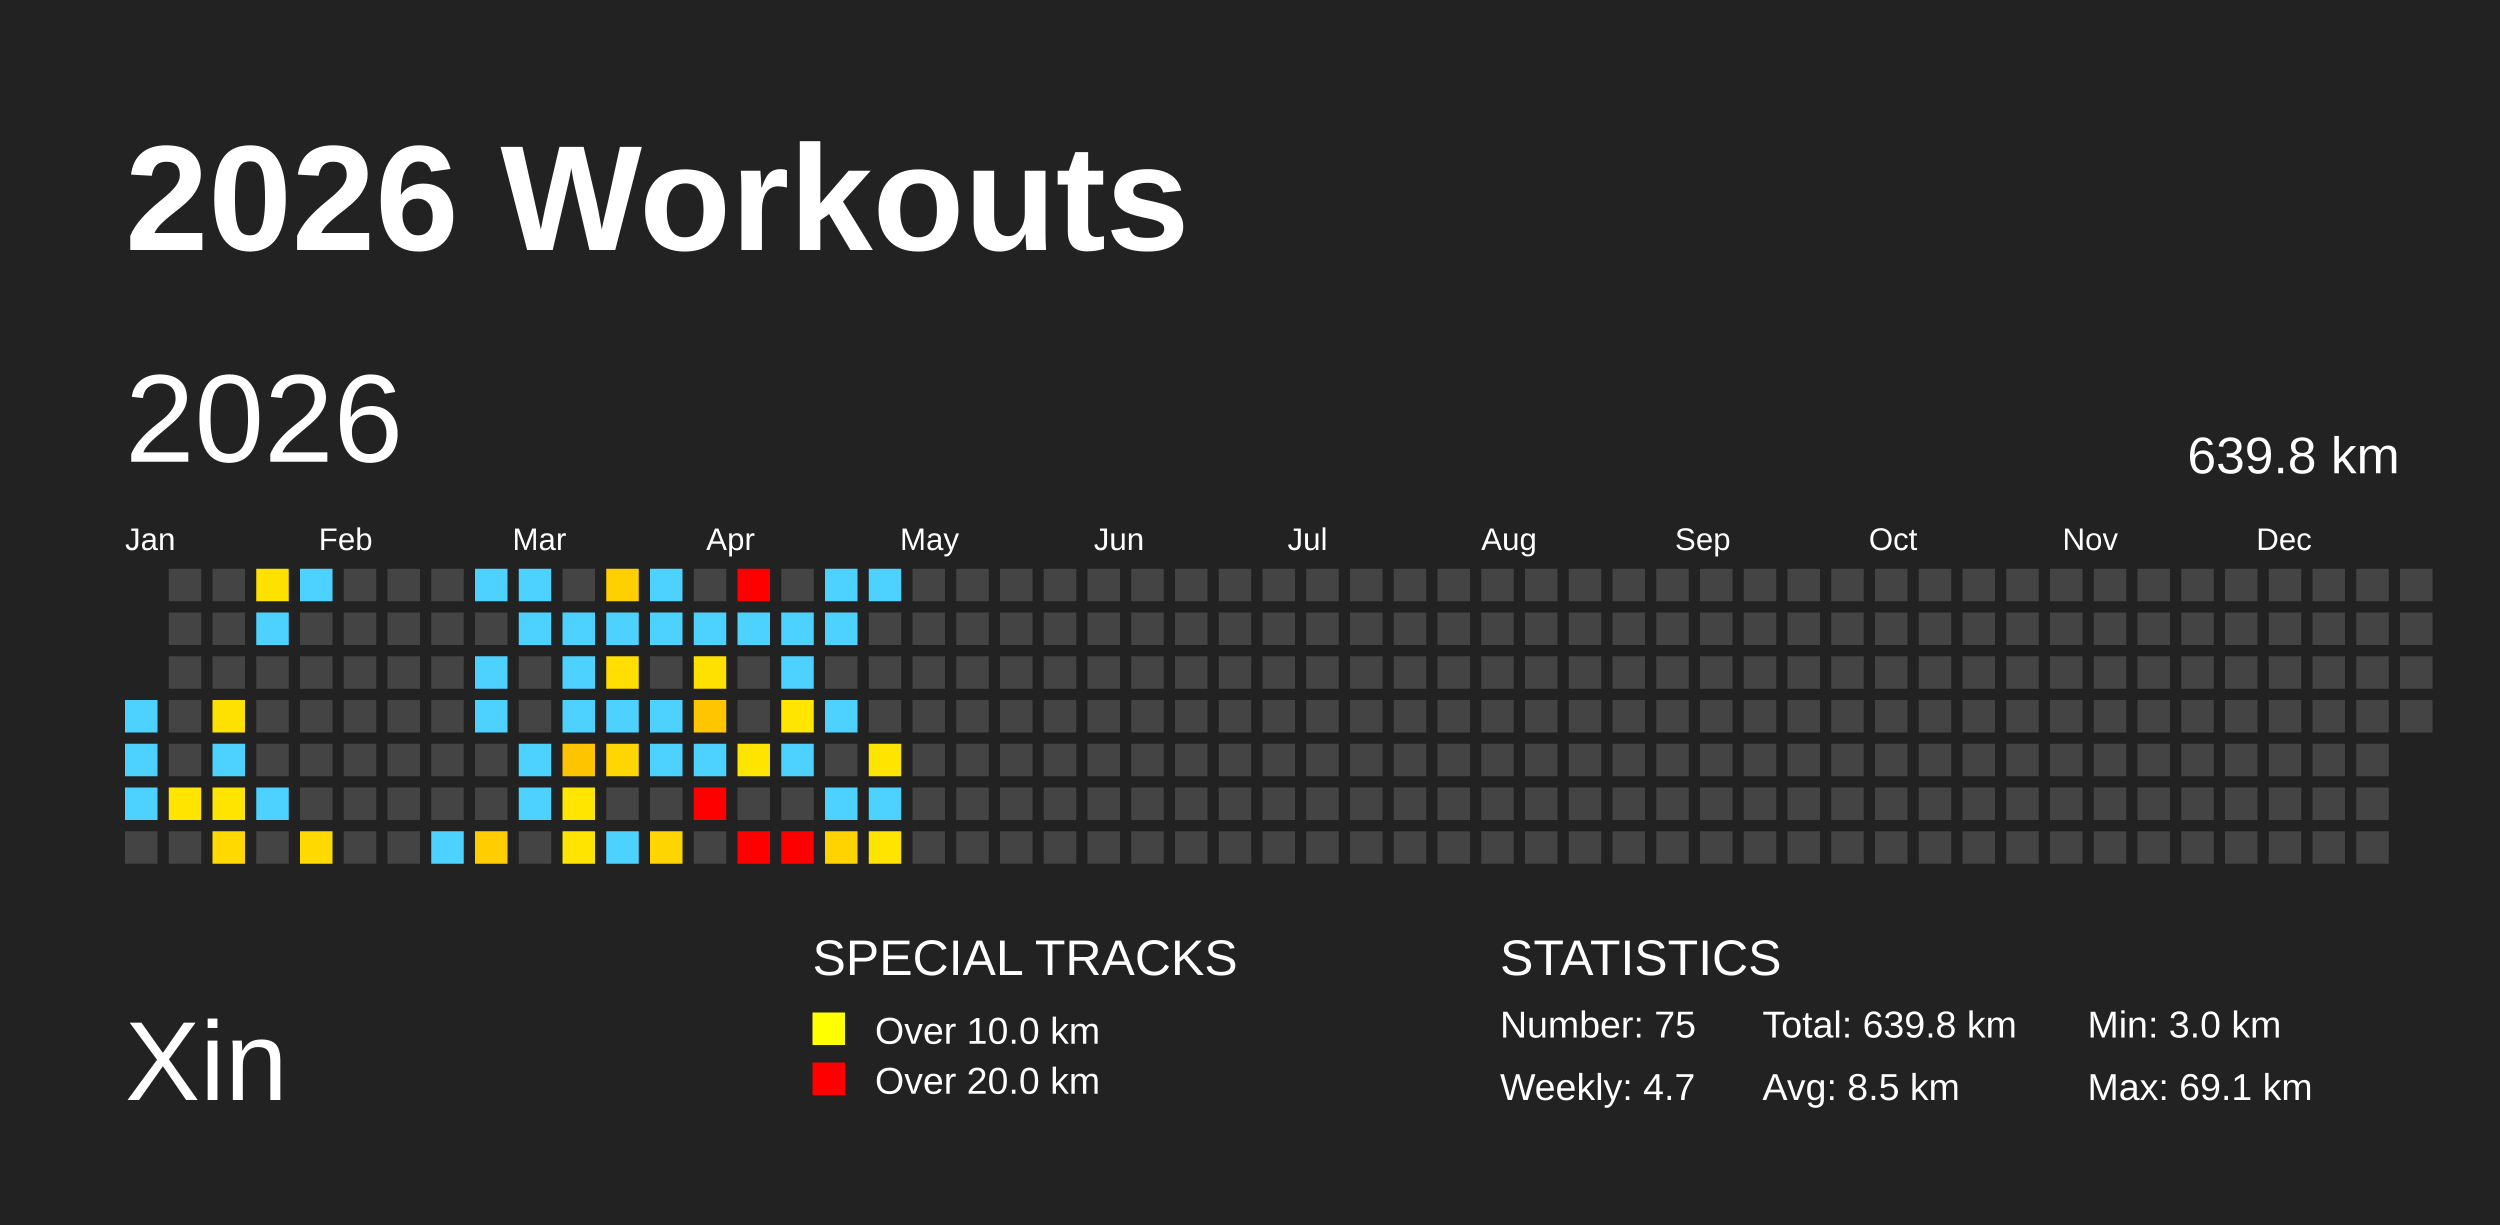
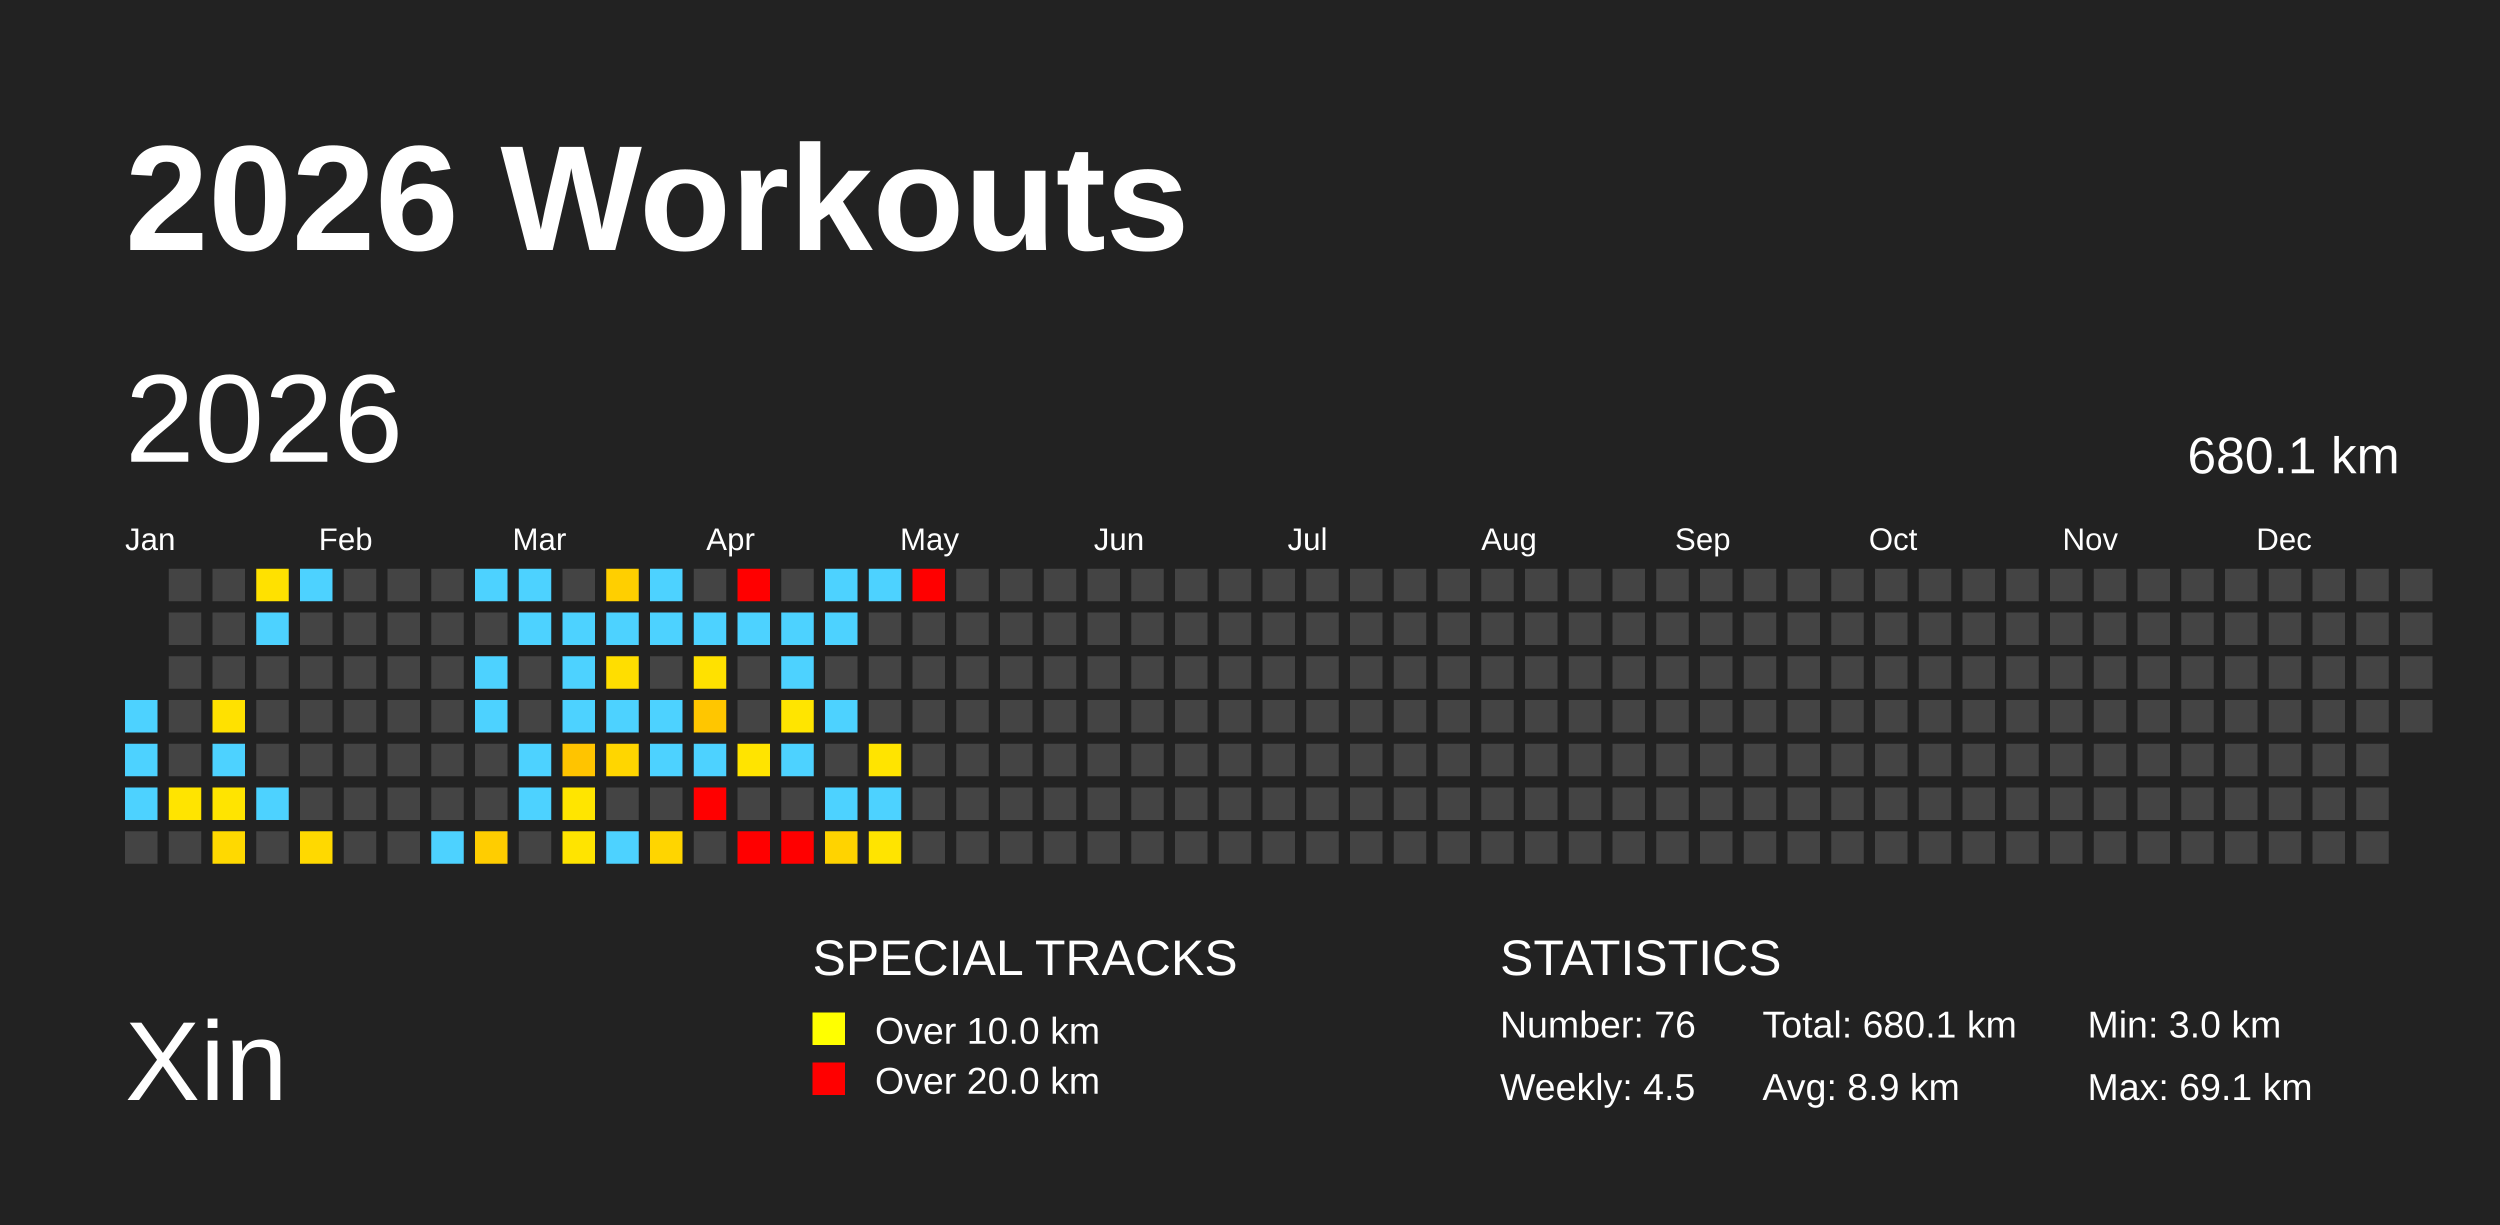
<svg xmlns="http://www.w3.org/2000/svg" baseProfile="full" height="98mm" version="1.1" viewBox="0,0,200,98" width="200mm">
  <defs />
  <rect fill="#222222" height="98" width="200" x="0" y="0" />
  <text fill="#FFFFFF" style="font-size:12px; font-family:Arial; font-weight:bold;" x="10" y="20">2026 Workouts</text>
  <text fill="#FFFFFF" style="font-size:9px; font-family:Arial" x="10" y="88">Xin</text>
  <text fill="#FFFFFF" style="font-size:4px; font-family:Arial" x="65" y="78">SPECIAL TRACKS</text>
  <rect fill="yellow" height="2.6" width="2.6" x="65" y="81" />
  <text fill="#FFFFFF" style="font-size:3px; font-family:Arial" x="70" y="83.5">Over 10.0 km</text>
  <rect fill="red" height="2.6" width="2.6" x="65" y="85" />
  <text fill="#FFFFFF" style="font-size:3px; font-family:Arial" x="70" y="87.5">Over 20.0 km</text>
  <text fill="#FFFFFF" style="font-size:4px; font-family:Arial" x="120" y="78">STATISTICS</text>
-   <text fill="#FFFFFF" style="font-size:3px; font-family:Arial" x="120" y="83">Number: 75</text>
-   <text fill="#FFFFFF" style="font-size:3px; font-family:Arial" x="120" y="88">Weekly: 4.7</text>
-   <text fill="#FFFFFF" style="font-size:3px; font-family:Arial" x="141" y="83">Total: 639.8 km</text>
-   <text fill="#FFFFFF" style="font-size:3px; font-family:Arial" x="141" y="88">Avg: 8.5 km</text>
+   <text fill="#FFFFFF" style="font-size:3px; font-family:Arial" x="120" y="83">Number: 76</text>
+   <text fill="#FFFFFF" style="font-size:3px; font-family:Arial" x="120" y="88">Weekly: 4.5</text>
+   <text fill="#FFFFFF" style="font-size:3px; font-family:Arial" x="141" y="83">Total: 680.1 km</text>
+   <text fill="#FFFFFF" style="font-size:3px; font-family:Arial" x="141" y="88">Avg: 8.9 km</text>
  <text fill="#FFFFFF" style="font-size:3px; font-family:Arial" x="167" y="83">Min: 3.0 km</text>
  <text fill="#FFFFFF" style="font-size:3px; font-family:Arial" x="167" y="88">Max: 69.1 km</text>
  <text dominant-baseline="hanging" fill="#FFFFFF" style="font-size:10.0px; font-family:Arial;" x="10" y="30">2026</text>
-   <text dominant-baseline="hanging" fill="#FFFFFF" style="font-size:4.125px; font-family:Arial;" x="175" y="35">639.8 km</text>
+   <text dominant-baseline="hanging" fill="#FFFFFF" style="font-size:4.125px; font-family:Arial;" x="175" y="35">680.1 km</text>
  <text fill="#FFFFFF" style="font-size:2.5px; font-family:Arial" x="10.0" y="44">Jan</text>
  <text fill="#FFFFFF" style="font-size:2.5px; font-family:Arial" x="25.5" y="44">Feb</text>
  <text fill="#FFFFFF" style="font-size:2.5px; font-family:Arial" x="41.0" y="44">Mar</text>
  <text fill="#FFFFFF" style="font-size:2.5px; font-family:Arial" x="56.5" y="44">Apr</text>
  <text fill="#FFFFFF" style="font-size:2.5px; font-family:Arial" x="72.0" y="44">May</text>
  <text fill="#FFFFFF" style="font-size:2.5px; font-family:Arial" x="87.5" y="44">Jun</text>
  <text fill="#FFFFFF" style="font-size:2.5px; font-family:Arial" x="103.0" y="44">Jul</text>
  <text fill="#FFFFFF" style="font-size:2.5px; font-family:Arial" x="118.5" y="44">Aug</text>
  <text fill="#FFFFFF" style="font-size:2.5px; font-family:Arial" x="134.0" y="44">Sep</text>
  <text fill="#FFFFFF" style="font-size:2.5px; font-family:Arial" x="149.5" y="44">Oct</text>
  <text fill="#FFFFFF" style="font-size:2.5px; font-family:Arial" x="165.0" y="44">Nov</text>
  <text fill="#FFFFFF" style="font-size:2.5px; font-family:Arial" x="180.5" y="44">Dec</text>
  <rect fill="#4dd2ff" height="2.6" width="2.6" x="10.0" y="56.0" />
  <rect fill="#4dd2ff" height="2.6" width="2.6" x="10.0" y="59.5" />
  <rect fill="#4dd2ff" height="2.6" width="2.6" x="10.0" y="63.0" />
  <rect fill="#444444" height="2.6" width="2.6" x="10.0" y="66.5" />
  <rect fill="#444444" height="2.6" width="2.6" x="13.5" y="45.5" />
  <rect fill="#444444" height="2.6" width="2.6" x="13.5" y="49.0" />
  <rect fill="#444444" height="2.6" width="2.6" x="13.5" y="52.5" />
  <rect fill="#444444" height="2.6" width="2.6" x="13.5" y="56.0" />
  <rect fill="#444444" height="2.6" width="2.6" x="13.5" y="59.5" />
  <rect fill="#ffe400" height="2.6" width="2.6" x="13.5" y="63.0" />
  <rect fill="#444444" height="2.6" width="2.6" x="13.5" y="66.5" />
  <rect fill="#444444" height="2.6" width="2.6" x="17.0" y="45.5" />
  <rect fill="#444444" height="2.6" width="2.6" x="17.0" y="49.0" />
  <rect fill="#444444" height="2.6" width="2.6" x="17.0" y="52.5" />
  <rect fill="#ffe100" height="2.6" width="2.6" x="17.0" y="56.0" />
  <rect fill="#4dd2ff" height="2.6" width="2.6" x="17.0" y="59.5" />
  <rect fill="#ffe400" height="2.6" width="2.6" x="17.0" y="63.0" />
  <rect fill="#ffd900" height="2.6" width="2.6" x="17.0" y="66.5" />
  <rect fill="#ffe100" height="2.6" width="2.6" x="20.5" y="45.5" />
  <rect fill="#4dd2ff" height="2.6" width="2.6" x="20.5" y="49.0" />
  <rect fill="#444444" height="2.6" width="2.6" x="20.5" y="52.5" />
  <rect fill="#444444" height="2.6" width="2.6" x="20.5" y="56.0" />
  <rect fill="#444444" height="2.6" width="2.6" x="20.5" y="59.5" />
  <rect fill="#4dd2ff" height="2.6" width="2.6" x="20.5" y="63.0" />
  <rect fill="#444444" height="2.6" width="2.6" x="20.5" y="66.5" />
  <rect fill="#4dd2ff" height="2.6" width="2.6" x="24.0" y="45.5" />
  <rect fill="#444444" height="2.6" width="2.6" x="24.0" y="49.0" />
  <rect fill="#444444" height="2.6" width="2.6" x="24.0" y="52.5" />
  <rect fill="#444444" height="2.6" width="2.6" x="24.0" y="56.0" />
  <rect fill="#444444" height="2.6" width="2.6" x="24.0" y="59.5" />
  <rect fill="#444444" height="2.6" width="2.6" x="24.0" y="63.0" />
  <rect fill="#ffd900" height="2.6" width="2.6" x="24.0" y="66.5" />
  <rect fill="#444444" height="2.6" width="2.6" x="27.5" y="45.5" />
  <rect fill="#444444" height="2.6" width="2.6" x="27.5" y="49.0" />
  <rect fill="#444444" height="2.6" width="2.6" x="27.5" y="52.5" />
  <rect fill="#444444" height="2.6" width="2.6" x="27.5" y="56.0" />
  <rect fill="#444444" height="2.6" width="2.6" x="27.5" y="59.5" />
  <rect fill="#444444" height="2.6" width="2.6" x="27.5" y="63.0" />
  <rect fill="#444444" height="2.6" width="2.6" x="27.5" y="66.5" />
  <rect fill="#444444" height="2.6" width="2.6" x="31.0" y="45.5" />
  <rect fill="#444444" height="2.6" width="2.6" x="31.0" y="49.0" />
  <rect fill="#444444" height="2.6" width="2.6" x="31.0" y="52.5" />
  <rect fill="#444444" height="2.6" width="2.6" x="31.0" y="56.0" />
  <rect fill="#444444" height="2.6" width="2.6" x="31.0" y="59.5" />
  <rect fill="#444444" height="2.6" width="2.6" x="31.0" y="63.0" />
  <rect fill="#444444" height="2.6" width="2.6" x="31.0" y="66.5" />
  <rect fill="#444444" height="2.6" width="2.6" x="34.5" y="45.5" />
  <rect fill="#444444" height="2.6" width="2.6" x="34.5" y="49.0" />
  <rect fill="#444444" height="2.6" width="2.6" x="34.5" y="52.5" />
  <rect fill="#444444" height="2.6" width="2.6" x="34.5" y="56.0" />
  <rect fill="#444444" height="2.6" width="2.6" x="34.5" y="59.5" />
  <rect fill="#444444" height="2.6" width="2.6" x="34.5" y="63.0" />
  <rect fill="#4dd2ff" height="2.6" width="2.6" x="34.5" y="66.5" />
  <rect fill="#4dd2ff" height="2.6" width="2.6" x="38.0" y="45.5" />
  <rect fill="#444444" height="2.6" width="2.6" x="38.0" y="49.0" />
  <rect fill="#4dd2ff" height="2.6" width="2.6" x="38.0" y="52.5" />
  <rect fill="#4dd2ff" height="2.6" width="2.6" x="38.0" y="56.0" />
  <rect fill="#444444" height="2.6" width="2.6" x="38.0" y="59.5" />
  <rect fill="#444444" height="2.6" width="2.6" x="38.0" y="63.0" />
  <rect fill="#ffcd00" height="2.6" width="2.6" x="38.0" y="66.5" />
  <rect fill="#4dd2ff" height="2.6" width="2.6" x="41.5" y="45.5" />
  <rect fill="#4dd2ff" height="2.6" width="2.6" x="41.5" y="49.0" />
  <rect fill="#444444" height="2.6" width="2.6" x="41.5" y="52.5" />
  <rect fill="#444444" height="2.6" width="2.6" x="41.5" y="56.0" />
  <rect fill="#4dd2ff" height="2.6" width="2.6" x="41.5" y="59.5" />
  <rect fill="#4dd2ff" height="2.6" width="2.6" x="41.5" y="63.0" />
  <rect fill="#444444" height="2.6" width="2.6" x="41.5" y="66.5" />
  <rect fill="#444444" height="2.6" width="2.6" x="45.0" y="45.5" />
  <rect fill="#4dd2ff" height="2.6" width="2.6" x="45.0" y="49.0" />
  <rect fill="#4dd2ff" height="2.6" width="2.6" x="45.0" y="52.5" />
  <rect fill="#4dd2ff" height="2.6" width="2.6" x="45.0" y="56.0" />
  <rect fill="#ffc400" height="2.6" width="2.6" x="45.0" y="59.5" />
  <rect fill="#ffe500" height="2.6" width="2.6" x="45.0" y="63.0" />
  <rect fill="#ffe400" height="2.6" width="2.6" x="45.0" y="66.5" />
  <rect fill="#ffcf00" height="2.6" width="2.6" x="48.5" y="45.5" />
  <rect fill="#4dd2ff" height="2.6" width="2.6" x="48.5" y="49.0" />
  <rect fill="#ffde00" height="2.6" width="2.6" x="48.5" y="52.5" />
  <rect fill="#4dd2ff" height="2.6" width="2.6" x="48.5" y="56.0" />
  <rect fill="#ffd600" height="2.6" width="2.6" x="48.5" y="59.5" />
  <rect fill="#444444" height="2.6" width="2.6" x="48.5" y="63.0" />
  <rect fill="#4dd2ff" height="2.6" width="2.6" x="48.5" y="66.5" />
  <rect fill="#4dd2ff" height="2.6" width="2.6" x="52.0" y="45.5" />
  <rect fill="#4dd2ff" height="2.6" width="2.6" x="52.0" y="49.0" />
  <rect fill="#444444" height="2.6" width="2.6" x="52.0" y="52.5" />
  <rect fill="#4dd2ff" height="2.6" width="2.6" x="52.0" y="56.0" />
  <rect fill="#4dd2ff" height="2.6" width="2.6" x="52.0" y="59.5" />
  <rect fill="#444444" height="2.6" width="2.6" x="52.0" y="63.0" />
  <rect fill="#ffd500" height="2.6" width="2.6" x="52.0" y="66.5" />
  <rect fill="#444444" height="2.6" width="2.6" x="55.5" y="45.5" />
  <rect fill="#4dd2ff" height="2.6" width="2.6" x="55.5" y="49.0" />
  <rect fill="#ffe100" height="2.6" width="2.6" x="55.5" y="52.5" />
  <rect fill="#ffc600" height="2.6" width="2.6" x="55.5" y="56.0" />
  <rect fill="#4dd2ff" height="2.6" width="2.6" x="55.5" y="59.5" />
  <rect fill="red" height="2.6" width="2.6" x="55.5" y="63.0" />
  <rect fill="#444444" height="2.6" width="2.6" x="55.5" y="66.5" />
  <rect fill="red" height="2.6" width="2.6" x="59.0" y="45.5" />
  <rect fill="#4dd2ff" height="2.6" width="2.6" x="59.0" y="49.0" />
  <rect fill="#444444" height="2.6" width="2.6" x="59.0" y="52.5" />
  <rect fill="#444444" height="2.6" width="2.6" x="59.0" y="56.0" />
  <rect fill="#ffe400" height="2.6" width="2.6" x="59.0" y="59.5" />
  <rect fill="#444444" height="2.6" width="2.6" x="59.0" y="63.0" />
  <rect fill="red" height="2.6" width="2.6" x="59.0" y="66.5" />
  <rect fill="#444444" height="2.6" width="2.6" x="62.5" y="45.5" />
  <rect fill="#4dd2ff" height="2.6" width="2.6" x="62.5" y="49.0" />
  <rect fill="#4dd2ff" height="2.6" width="2.6" x="62.5" y="52.5" />
  <rect fill="#ffe500" height="2.6" width="2.6" x="62.5" y="56.0" />
  <rect fill="#4dd2ff" height="2.6" width="2.6" x="62.5" y="59.5" />
  <rect fill="#444444" height="2.6" width="2.6" x="62.5" y="63.0" />
  <rect fill="red" height="2.6" width="2.6" x="62.5" y="66.5" />
  <rect fill="#4dd2ff" height="2.6" width="2.6" x="66.0" y="45.5" />
  <rect fill="#4dd2ff" height="2.6" width="2.6" x="66.0" y="49.0" />
  <rect fill="#444444" height="2.6" width="2.6" x="66.0" y="52.5" />
  <rect fill="#4dd2ff" height="2.6" width="2.6" x="66.0" y="56.0" />
  <rect fill="#444444" height="2.6" width="2.6" x="66.0" y="59.5" />
  <rect fill="#4dd2ff" height="2.6" width="2.6" x="66.0" y="63.0" />
  <rect fill="#ffd300" height="2.6" width="2.6" x="66.0" y="66.5" />
  <rect fill="#4dd2ff" height="2.6" width="2.6" x="69.5" y="45.5" />
  <rect fill="#444444" height="2.6" width="2.6" x="69.5" y="49.0" />
  <rect fill="#444444" height="2.6" width="2.6" x="69.5" y="52.5" />
  <rect fill="#444444" height="2.6" width="2.6" x="69.5" y="56.0" />
  <rect fill="#ffe400" height="2.6" width="2.6" x="69.5" y="59.5" />
  <rect fill="#4dd2ff" height="2.6" width="2.6" x="69.5" y="63.0" />
  <rect fill="#ffe400" height="2.6" width="2.6" x="69.5" y="66.5" />
-   <rect fill="#444444" height="2.6" width="2.6" x="73.0" y="45.5" />
+   <rect fill="red" height="2.6" width="2.6" x="73.0" y="45.5" />
  <rect fill="#444444" height="2.6" width="2.6" x="73.0" y="49.0" />
  <rect fill="#444444" height="2.6" width="2.6" x="73.0" y="52.5" />
  <rect fill="#444444" height="2.6" width="2.6" x="73.0" y="56.0" />
  <rect fill="#444444" height="2.6" width="2.6" x="73.0" y="59.5" />
  <rect fill="#444444" height="2.6" width="2.6" x="73.0" y="63.0" />
  <rect fill="#444444" height="2.6" width="2.6" x="73.0" y="66.5" />
  <rect fill="#444444" height="2.6" width="2.6" x="76.5" y="45.5" />
  <rect fill="#444444" height="2.6" width="2.6" x="76.5" y="49.0" />
  <rect fill="#444444" height="2.6" width="2.6" x="76.5" y="52.5" />
  <rect fill="#444444" height="2.6" width="2.6" x="76.5" y="56.0" />
  <rect fill="#444444" height="2.6" width="2.6" x="76.5" y="59.5" />
  <rect fill="#444444" height="2.6" width="2.6" x="76.5" y="63.0" />
  <rect fill="#444444" height="2.6" width="2.6" x="76.5" y="66.5" />
  <rect fill="#444444" height="2.6" width="2.6" x="80.0" y="45.5" />
  <rect fill="#444444" height="2.6" width="2.6" x="80.0" y="49.0" />
  <rect fill="#444444" height="2.6" width="2.6" x="80.0" y="52.5" />
  <rect fill="#444444" height="2.6" width="2.6" x="80.0" y="56.0" />
  <rect fill="#444444" height="2.6" width="2.6" x="80.0" y="59.5" />
  <rect fill="#444444" height="2.6" width="2.6" x="80.0" y="63.0" />
  <rect fill="#444444" height="2.6" width="2.6" x="80.0" y="66.5" />
  <rect fill="#444444" height="2.6" width="2.6" x="83.5" y="45.5" />
  <rect fill="#444444" height="2.6" width="2.6" x="83.5" y="49.0" />
  <rect fill="#444444" height="2.6" width="2.6" x="83.5" y="52.5" />
  <rect fill="#444444" height="2.6" width="2.6" x="83.5" y="56.0" />
  <rect fill="#444444" height="2.6" width="2.6" x="83.5" y="59.5" />
  <rect fill="#444444" height="2.6" width="2.6" x="83.5" y="63.0" />
  <rect fill="#444444" height="2.6" width="2.6" x="83.5" y="66.5" />
  <rect fill="#444444" height="2.6" width="2.6" x="87.0" y="45.5" />
  <rect fill="#444444" height="2.6" width="2.6" x="87.0" y="49.0" />
  <rect fill="#444444" height="2.6" width="2.6" x="87.0" y="52.5" />
  <rect fill="#444444" height="2.6" width="2.6" x="87.0" y="56.0" />
  <rect fill="#444444" height="2.6" width="2.6" x="87.0" y="59.5" />
  <rect fill="#444444" height="2.6" width="2.6" x="87.0" y="63.0" />
  <rect fill="#444444" height="2.6" width="2.6" x="87.0" y="66.5" />
  <rect fill="#444444" height="2.6" width="2.6" x="90.5" y="45.5" />
  <rect fill="#444444" height="2.6" width="2.6" x="90.5" y="49.0" />
  <rect fill="#444444" height="2.6" width="2.6" x="90.5" y="52.5" />
  <rect fill="#444444" height="2.6" width="2.6" x="90.5" y="56.0" />
  <rect fill="#444444" height="2.6" width="2.6" x="90.5" y="59.5" />
  <rect fill="#444444" height="2.6" width="2.6" x="90.5" y="63.0" />
  <rect fill="#444444" height="2.6" width="2.6" x="90.5" y="66.5" />
  <rect fill="#444444" height="2.6" width="2.6" x="94.0" y="45.5" />
  <rect fill="#444444" height="2.6" width="2.6" x="94.0" y="49.0" />
  <rect fill="#444444" height="2.6" width="2.6" x="94.0" y="52.5" />
  <rect fill="#444444" height="2.6" width="2.6" x="94.0" y="56.0" />
  <rect fill="#444444" height="2.6" width="2.6" x="94.0" y="59.5" />
  <rect fill="#444444" height="2.6" width="2.6" x="94.0" y="63.0" />
  <rect fill="#444444" height="2.6" width="2.6" x="94.0" y="66.5" />
  <rect fill="#444444" height="2.6" width="2.6" x="97.5" y="45.5" />
  <rect fill="#444444" height="2.6" width="2.6" x="97.5" y="49.0" />
  <rect fill="#444444" height="2.6" width="2.6" x="97.5" y="52.5" />
  <rect fill="#444444" height="2.6" width="2.6" x="97.5" y="56.0" />
  <rect fill="#444444" height="2.6" width="2.6" x="97.5" y="59.5" />
  <rect fill="#444444" height="2.6" width="2.6" x="97.5" y="63.0" />
  <rect fill="#444444" height="2.6" width="2.6" x="97.5" y="66.5" />
  <rect fill="#444444" height="2.6" width="2.6" x="101.0" y="45.5" />
  <rect fill="#444444" height="2.6" width="2.6" x="101.0" y="49.0" />
  <rect fill="#444444" height="2.6" width="2.6" x="101.0" y="52.5" />
  <rect fill="#444444" height="2.6" width="2.6" x="101.0" y="56.0" />
  <rect fill="#444444" height="2.6" width="2.6" x="101.0" y="59.5" />
  <rect fill="#444444" height="2.6" width="2.6" x="101.0" y="63.0" />
  <rect fill="#444444" height="2.6" width="2.6" x="101.0" y="66.5" />
  <rect fill="#444444" height="2.6" width="2.6" x="104.5" y="45.5" />
  <rect fill="#444444" height="2.6" width="2.6" x="104.5" y="49.0" />
  <rect fill="#444444" height="2.6" width="2.6" x="104.5" y="52.5" />
  <rect fill="#444444" height="2.6" width="2.6" x="104.5" y="56.0" />
  <rect fill="#444444" height="2.6" width="2.6" x="104.5" y="59.5" />
  <rect fill="#444444" height="2.6" width="2.6" x="104.5" y="63.0" />
  <rect fill="#444444" height="2.6" width="2.6" x="104.5" y="66.5" />
  <rect fill="#444444" height="2.6" width="2.6" x="108.0" y="45.5" />
  <rect fill="#444444" height="2.6" width="2.6" x="108.0" y="49.0" />
  <rect fill="#444444" height="2.6" width="2.6" x="108.0" y="52.5" />
  <rect fill="#444444" height="2.6" width="2.6" x="108.0" y="56.0" />
  <rect fill="#444444" height="2.6" width="2.6" x="108.0" y="59.5" />
  <rect fill="#444444" height="2.6" width="2.6" x="108.0" y="63.0" />
  <rect fill="#444444" height="2.6" width="2.6" x="108.0" y="66.5" />
  <rect fill="#444444" height="2.6" width="2.6" x="111.5" y="45.5" />
  <rect fill="#444444" height="2.6" width="2.6" x="111.5" y="49.0" />
  <rect fill="#444444" height="2.6" width="2.6" x="111.5" y="52.5" />
  <rect fill="#444444" height="2.6" width="2.6" x="111.5" y="56.0" />
  <rect fill="#444444" height="2.6" width="2.6" x="111.5" y="59.5" />
  <rect fill="#444444" height="2.6" width="2.6" x="111.5" y="63.0" />
  <rect fill="#444444" height="2.6" width="2.6" x="111.5" y="66.5" />
  <rect fill="#444444" height="2.6" width="2.6" x="115.0" y="45.5" />
  <rect fill="#444444" height="2.6" width="2.6" x="115.0" y="49.0" />
  <rect fill="#444444" height="2.6" width="2.6" x="115.0" y="52.5" />
  <rect fill="#444444" height="2.6" width="2.6" x="115.0" y="56.0" />
  <rect fill="#444444" height="2.6" width="2.6" x="115.0" y="59.5" />
  <rect fill="#444444" height="2.6" width="2.6" x="115.0" y="63.0" />
  <rect fill="#444444" height="2.6" width="2.6" x="115.0" y="66.5" />
  <rect fill="#444444" height="2.6" width="2.6" x="118.5" y="45.5" />
  <rect fill="#444444" height="2.6" width="2.6" x="118.5" y="49.0" />
  <rect fill="#444444" height="2.6" width="2.6" x="118.5" y="52.5" />
  <rect fill="#444444" height="2.6" width="2.6" x="118.5" y="56.0" />
  <rect fill="#444444" height="2.6" width="2.6" x="118.5" y="59.5" />
  <rect fill="#444444" height="2.6" width="2.6" x="118.5" y="63.0" />
  <rect fill="#444444" height="2.6" width="2.6" x="118.5" y="66.5" />
  <rect fill="#444444" height="2.6" width="2.6" x="122.0" y="45.5" />
  <rect fill="#444444" height="2.6" width="2.6" x="122.0" y="49.0" />
  <rect fill="#444444" height="2.6" width="2.6" x="122.0" y="52.5" />
  <rect fill="#444444" height="2.6" width="2.6" x="122.0" y="56.0" />
  <rect fill="#444444" height="2.6" width="2.6" x="122.0" y="59.5" />
  <rect fill="#444444" height="2.6" width="2.6" x="122.0" y="63.0" />
  <rect fill="#444444" height="2.6" width="2.6" x="122.0" y="66.5" />
  <rect fill="#444444" height="2.6" width="2.6" x="125.5" y="45.5" />
  <rect fill="#444444" height="2.6" width="2.6" x="125.5" y="49.0" />
  <rect fill="#444444" height="2.6" width="2.6" x="125.5" y="52.5" />
  <rect fill="#444444" height="2.6" width="2.6" x="125.5" y="56.0" />
  <rect fill="#444444" height="2.6" width="2.6" x="125.5" y="59.5" />
  <rect fill="#444444" height="2.6" width="2.6" x="125.5" y="63.0" />
  <rect fill="#444444" height="2.6" width="2.6" x="125.5" y="66.5" />
  <rect fill="#444444" height="2.6" width="2.6" x="129.0" y="45.5" />
  <rect fill="#444444" height="2.6" width="2.6" x="129.0" y="49.0" />
  <rect fill="#444444" height="2.6" width="2.6" x="129.0" y="52.5" />
  <rect fill="#444444" height="2.6" width="2.6" x="129.0" y="56.0" />
  <rect fill="#444444" height="2.6" width="2.6" x="129.0" y="59.5" />
  <rect fill="#444444" height="2.6" width="2.6" x="129.0" y="63.0" />
  <rect fill="#444444" height="2.6" width="2.6" x="129.0" y="66.5" />
  <rect fill="#444444" height="2.6" width="2.6" x="132.5" y="45.5" />
  <rect fill="#444444" height="2.6" width="2.6" x="132.5" y="49.0" />
  <rect fill="#444444" height="2.6" width="2.6" x="132.5" y="52.5" />
  <rect fill="#444444" height="2.6" width="2.6" x="132.5" y="56.0" />
  <rect fill="#444444" height="2.6" width="2.6" x="132.5" y="59.5" />
  <rect fill="#444444" height="2.6" width="2.6" x="132.5" y="63.0" />
  <rect fill="#444444" height="2.6" width="2.6" x="132.5" y="66.5" />
  <rect fill="#444444" height="2.6" width="2.6" x="136.0" y="45.5" />
  <rect fill="#444444" height="2.6" width="2.6" x="136.0" y="49.0" />
  <rect fill="#444444" height="2.6" width="2.6" x="136.0" y="52.5" />
  <rect fill="#444444" height="2.6" width="2.6" x="136.0" y="56.0" />
  <rect fill="#444444" height="2.6" width="2.6" x="136.0" y="59.5" />
  <rect fill="#444444" height="2.6" width="2.6" x="136.0" y="63.0" />
  <rect fill="#444444" height="2.6" width="2.6" x="136.0" y="66.5" />
  <rect fill="#444444" height="2.6" width="2.6" x="139.5" y="45.5" />
  <rect fill="#444444" height="2.6" width="2.6" x="139.5" y="49.0" />
  <rect fill="#444444" height="2.6" width="2.6" x="139.5" y="52.5" />
  <rect fill="#444444" height="2.6" width="2.6" x="139.5" y="56.0" />
  <rect fill="#444444" height="2.6" width="2.6" x="139.5" y="59.5" />
  <rect fill="#444444" height="2.6" width="2.6" x="139.5" y="63.0" />
  <rect fill="#444444" height="2.6" width="2.6" x="139.5" y="66.5" />
  <rect fill="#444444" height="2.6" width="2.6" x="143.0" y="45.5" />
  <rect fill="#444444" height="2.6" width="2.6" x="143.0" y="49.0" />
  <rect fill="#444444" height="2.6" width="2.6" x="143.0" y="52.5" />
  <rect fill="#444444" height="2.6" width="2.6" x="143.0" y="56.0" />
  <rect fill="#444444" height="2.6" width="2.6" x="143.0" y="59.5" />
  <rect fill="#444444" height="2.6" width="2.6" x="143.0" y="63.0" />
  <rect fill="#444444" height="2.6" width="2.6" x="143.0" y="66.5" />
  <rect fill="#444444" height="2.6" width="2.6" x="146.5" y="45.5" />
  <rect fill="#444444" height="2.6" width="2.6" x="146.5" y="49.0" />
  <rect fill="#444444" height="2.6" width="2.6" x="146.5" y="52.5" />
  <rect fill="#444444" height="2.6" width="2.6" x="146.5" y="56.0" />
  <rect fill="#444444" height="2.6" width="2.6" x="146.5" y="59.5" />
  <rect fill="#444444" height="2.6" width="2.6" x="146.5" y="63.0" />
  <rect fill="#444444" height="2.6" width="2.6" x="146.5" y="66.5" />
  <rect fill="#444444" height="2.6" width="2.6" x="150.0" y="45.5" />
  <rect fill="#444444" height="2.6" width="2.6" x="150.0" y="49.0" />
  <rect fill="#444444" height="2.6" width="2.6" x="150.0" y="52.5" />
  <rect fill="#444444" height="2.6" width="2.6" x="150.0" y="56.0" />
  <rect fill="#444444" height="2.6" width="2.6" x="150.0" y="59.5" />
  <rect fill="#444444" height="2.6" width="2.6" x="150.0" y="63.0" />
  <rect fill="#444444" height="2.6" width="2.6" x="150.0" y="66.5" />
  <rect fill="#444444" height="2.6" width="2.6" x="153.5" y="45.5" />
  <rect fill="#444444" height="2.6" width="2.6" x="153.5" y="49.0" />
  <rect fill="#444444" height="2.6" width="2.6" x="153.5" y="52.5" />
  <rect fill="#444444" height="2.6" width="2.6" x="153.5" y="56.0" />
  <rect fill="#444444" height="2.6" width="2.6" x="153.5" y="59.5" />
  <rect fill="#444444" height="2.6" width="2.6" x="153.5" y="63.0" />
  <rect fill="#444444" height="2.6" width="2.6" x="153.5" y="66.5" />
  <rect fill="#444444" height="2.6" width="2.6" x="157.0" y="45.5" />
  <rect fill="#444444" height="2.6" width="2.6" x="157.0" y="49.0" />
  <rect fill="#444444" height="2.6" width="2.6" x="157.0" y="52.5" />
  <rect fill="#444444" height="2.6" width="2.6" x="157.0" y="56.0" />
  <rect fill="#444444" height="2.6" width="2.6" x="157.0" y="59.5" />
  <rect fill="#444444" height="2.6" width="2.6" x="157.0" y="63.0" />
  <rect fill="#444444" height="2.6" width="2.6" x="157.0" y="66.5" />
  <rect fill="#444444" height="2.6" width="2.6" x="160.5" y="45.5" />
  <rect fill="#444444" height="2.6" width="2.6" x="160.5" y="49.0" />
  <rect fill="#444444" height="2.6" width="2.6" x="160.5" y="52.5" />
  <rect fill="#444444" height="2.6" width="2.6" x="160.5" y="56.0" />
  <rect fill="#444444" height="2.6" width="2.6" x="160.5" y="59.5" />
  <rect fill="#444444" height="2.6" width="2.6" x="160.5" y="63.0" />
  <rect fill="#444444" height="2.6" width="2.6" x="160.5" y="66.5" />
  <rect fill="#444444" height="2.6" width="2.6" x="164.0" y="45.5" />
  <rect fill="#444444" height="2.6" width="2.6" x="164.0" y="49.0" />
  <rect fill="#444444" height="2.6" width="2.6" x="164.0" y="52.5" />
  <rect fill="#444444" height="2.6" width="2.6" x="164.0" y="56.0" />
  <rect fill="#444444" height="2.6" width="2.6" x="164.0" y="59.5" />
  <rect fill="#444444" height="2.6" width="2.6" x="164.0" y="63.0" />
  <rect fill="#444444" height="2.6" width="2.6" x="164.0" y="66.5" />
  <rect fill="#444444" height="2.6" width="2.6" x="167.5" y="45.5" />
  <rect fill="#444444" height="2.6" width="2.6" x="167.5" y="49.0" />
  <rect fill="#444444" height="2.6" width="2.6" x="167.5" y="52.5" />
  <rect fill="#444444" height="2.6" width="2.6" x="167.5" y="56.0" />
  <rect fill="#444444" height="2.6" width="2.6" x="167.5" y="59.5" />
  <rect fill="#444444" height="2.6" width="2.6" x="167.5" y="63.0" />
  <rect fill="#444444" height="2.6" width="2.6" x="167.5" y="66.5" />
  <rect fill="#444444" height="2.6" width="2.6" x="171.0" y="45.5" />
  <rect fill="#444444" height="2.6" width="2.6" x="171.0" y="49.0" />
  <rect fill="#444444" height="2.6" width="2.6" x="171.0" y="52.5" />
  <rect fill="#444444" height="2.6" width="2.6" x="171.0" y="56.0" />
  <rect fill="#444444" height="2.6" width="2.6" x="171.0" y="59.5" />
  <rect fill="#444444" height="2.6" width="2.6" x="171.0" y="63.0" />
  <rect fill="#444444" height="2.6" width="2.6" x="171.0" y="66.5" />
  <rect fill="#444444" height="2.6" width="2.6" x="174.5" y="45.5" />
  <rect fill="#444444" height="2.6" width="2.6" x="174.5" y="49.0" />
  <rect fill="#444444" height="2.6" width="2.6" x="174.5" y="52.5" />
  <rect fill="#444444" height="2.6" width="2.6" x="174.5" y="56.0" />
  <rect fill="#444444" height="2.6" width="2.6" x="174.5" y="59.5" />
  <rect fill="#444444" height="2.6" width="2.6" x="174.5" y="63.0" />
  <rect fill="#444444" height="2.6" width="2.6" x="174.5" y="66.5" />
  <rect fill="#444444" height="2.6" width="2.6" x="178.0" y="45.5" />
  <rect fill="#444444" height="2.6" width="2.6" x="178.0" y="49.0" />
  <rect fill="#444444" height="2.6" width="2.6" x="178.0" y="52.5" />
  <rect fill="#444444" height="2.6" width="2.6" x="178.0" y="56.0" />
  <rect fill="#444444" height="2.6" width="2.6" x="178.0" y="59.5" />
  <rect fill="#444444" height="2.6" width="2.6" x="178.0" y="63.0" />
  <rect fill="#444444" height="2.6" width="2.6" x="178.0" y="66.5" />
  <rect fill="#444444" height="2.6" width="2.6" x="181.5" y="45.5" />
  <rect fill="#444444" height="2.6" width="2.6" x="181.5" y="49.0" />
  <rect fill="#444444" height="2.6" width="2.6" x="181.5" y="52.5" />
  <rect fill="#444444" height="2.6" width="2.6" x="181.5" y="56.0" />
  <rect fill="#444444" height="2.6" width="2.6" x="181.5" y="59.5" />
  <rect fill="#444444" height="2.6" width="2.6" x="181.5" y="63.0" />
  <rect fill="#444444" height="2.6" width="2.6" x="181.5" y="66.5" />
  <rect fill="#444444" height="2.6" width="2.6" x="185.0" y="45.5" />
  <rect fill="#444444" height="2.6" width="2.6" x="185.0" y="49.0" />
  <rect fill="#444444" height="2.6" width="2.6" x="185.0" y="52.5" />
  <rect fill="#444444" height="2.6" width="2.6" x="185.0" y="56.0" />
  <rect fill="#444444" height="2.6" width="2.6" x="185.0" y="59.5" />
  <rect fill="#444444" height="2.6" width="2.6" x="185.0" y="63.0" />
  <rect fill="#444444" height="2.6" width="2.6" x="185.0" y="66.5" />
  <rect fill="#444444" height="2.6" width="2.6" x="188.5" y="45.5" />
  <rect fill="#444444" height="2.6" width="2.6" x="188.5" y="49.0" />
  <rect fill="#444444" height="2.6" width="2.6" x="188.5" y="52.5" />
  <rect fill="#444444" height="2.6" width="2.6" x="188.5" y="56.0" />
  <rect fill="#444444" height="2.6" width="2.6" x="188.5" y="59.5" />
  <rect fill="#444444" height="2.6" width="2.6" x="188.5" y="63.0" />
  <rect fill="#444444" height="2.6" width="2.6" x="188.5" y="66.5" />
  <rect fill="#444444" height="2.6" width="2.6" x="192.0" y="45.5" />
  <rect fill="#444444" height="2.6" width="2.6" x="192.0" y="49.0" />
  <rect fill="#444444" height="2.6" width="2.6" x="192.0" y="52.5" />
  <rect fill="#444444" height="2.6" width="2.6" x="192.0" y="56.0" />
</svg>
